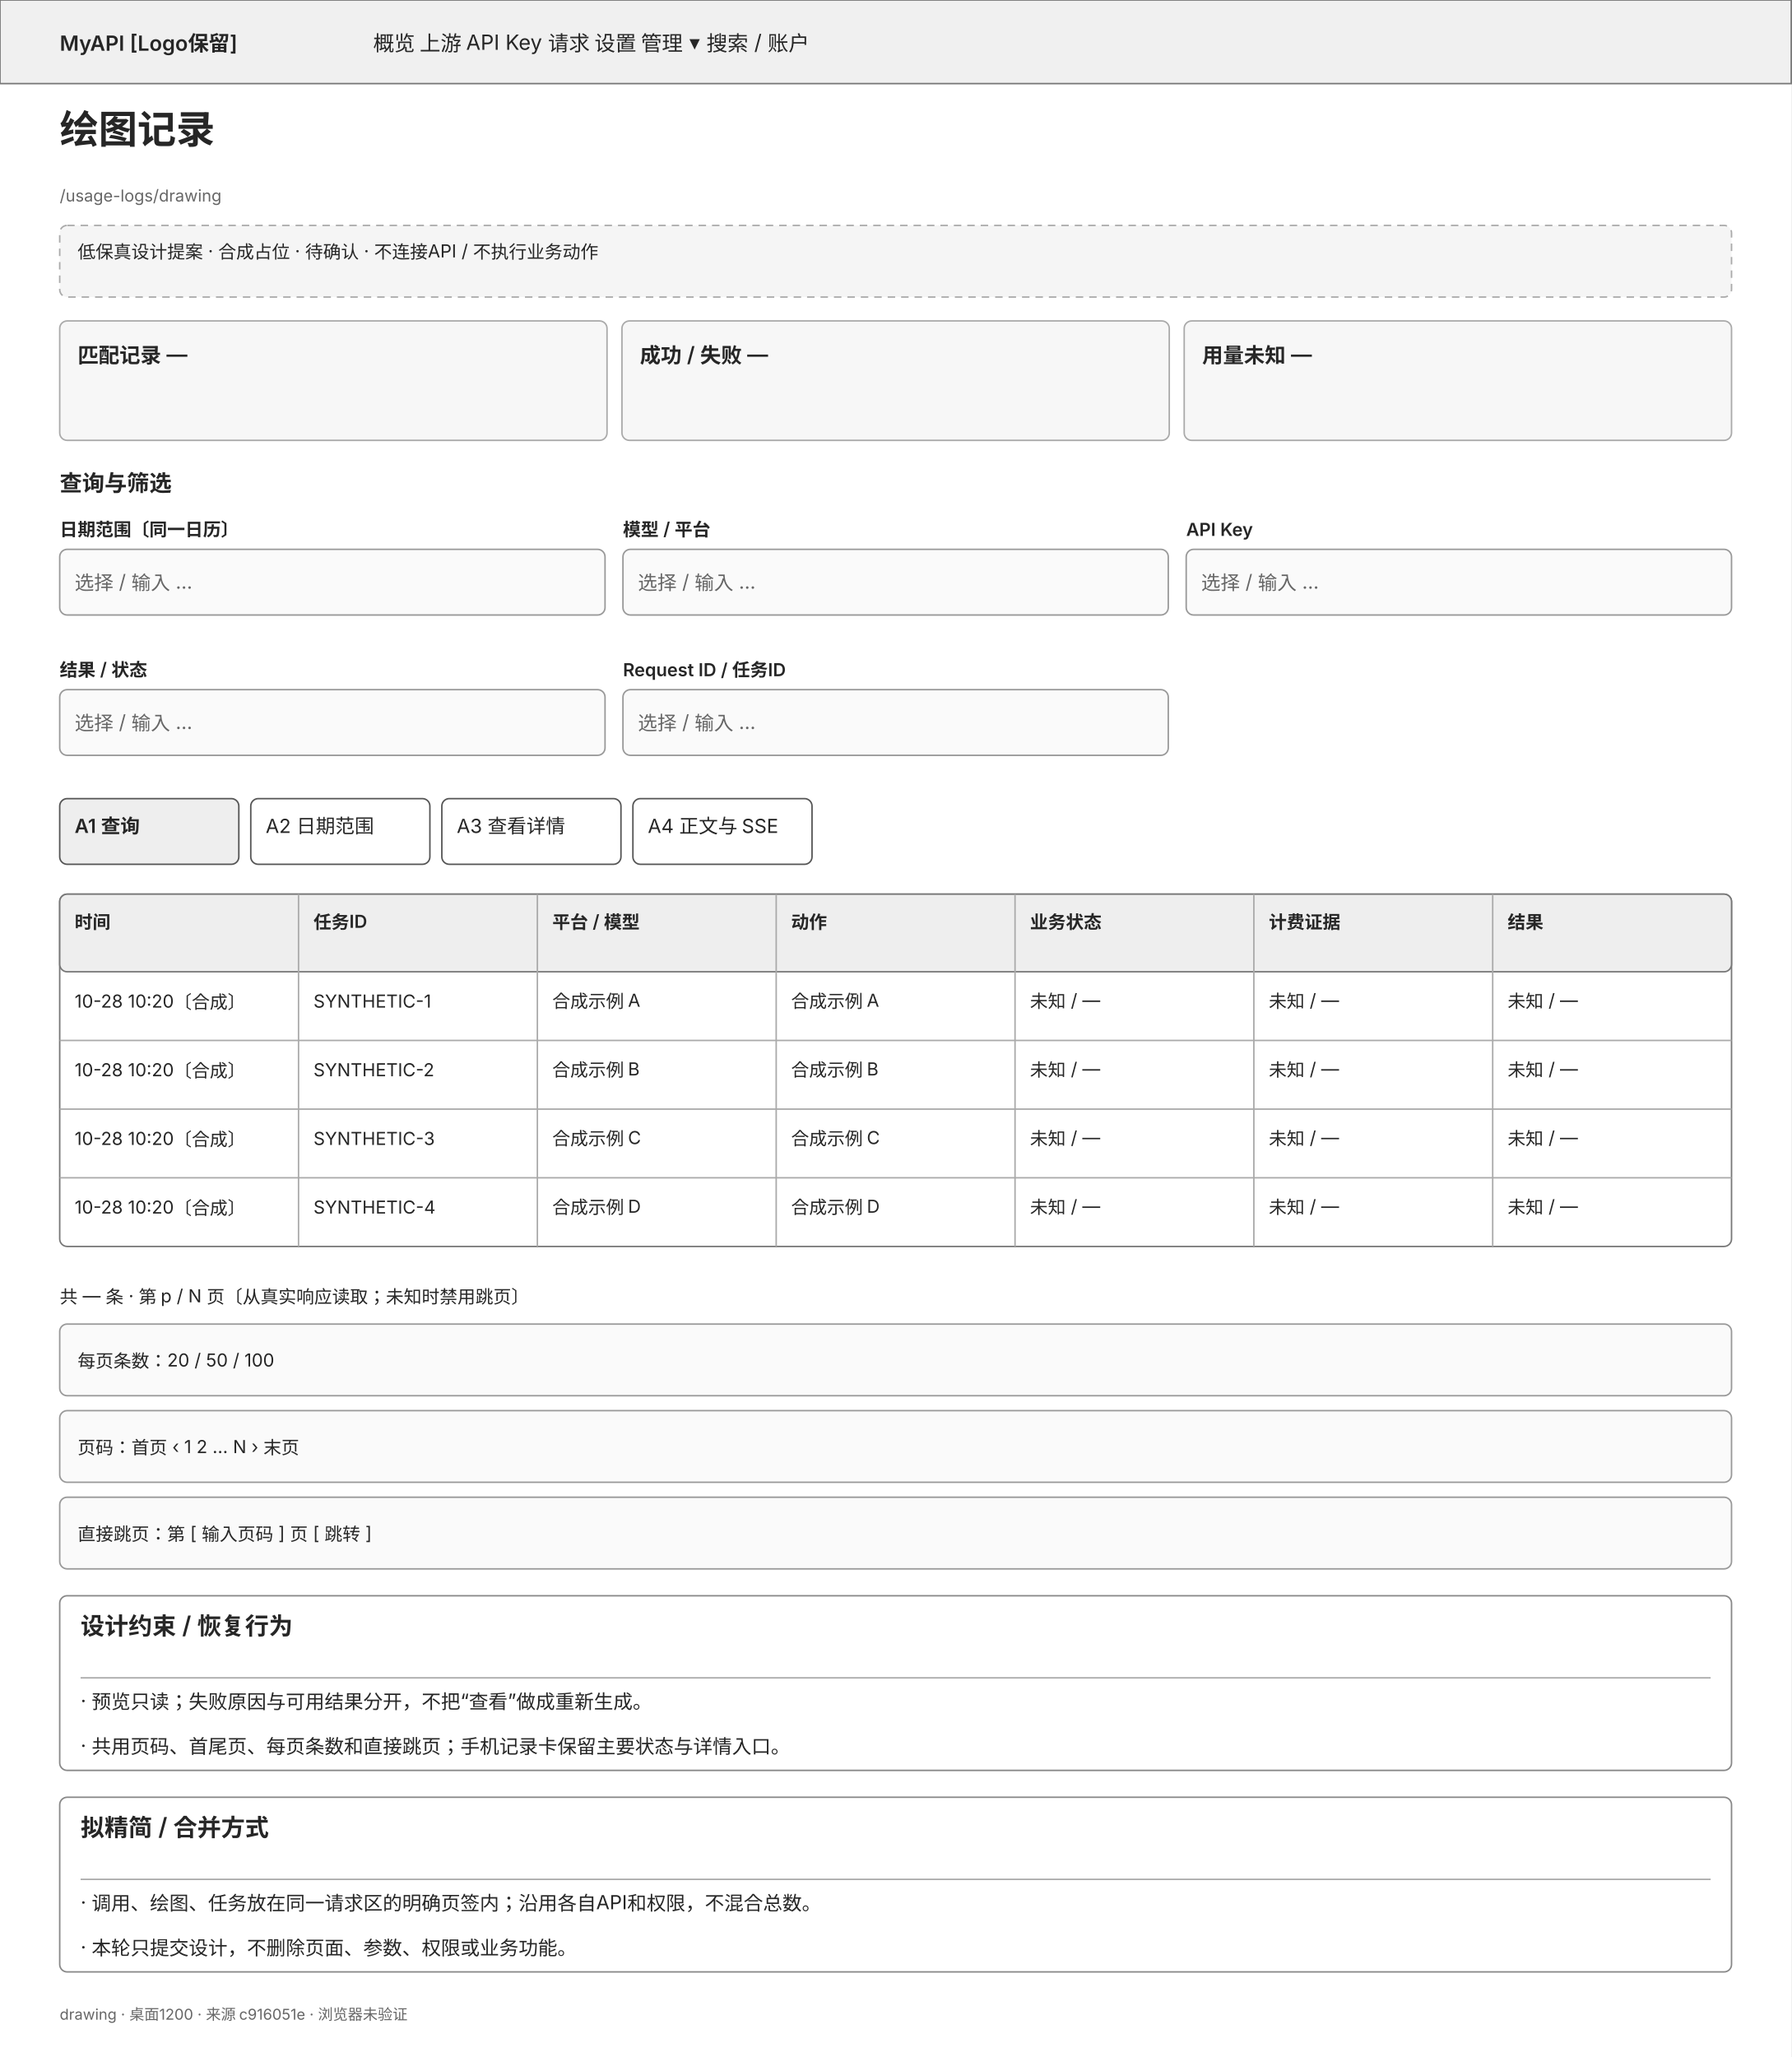
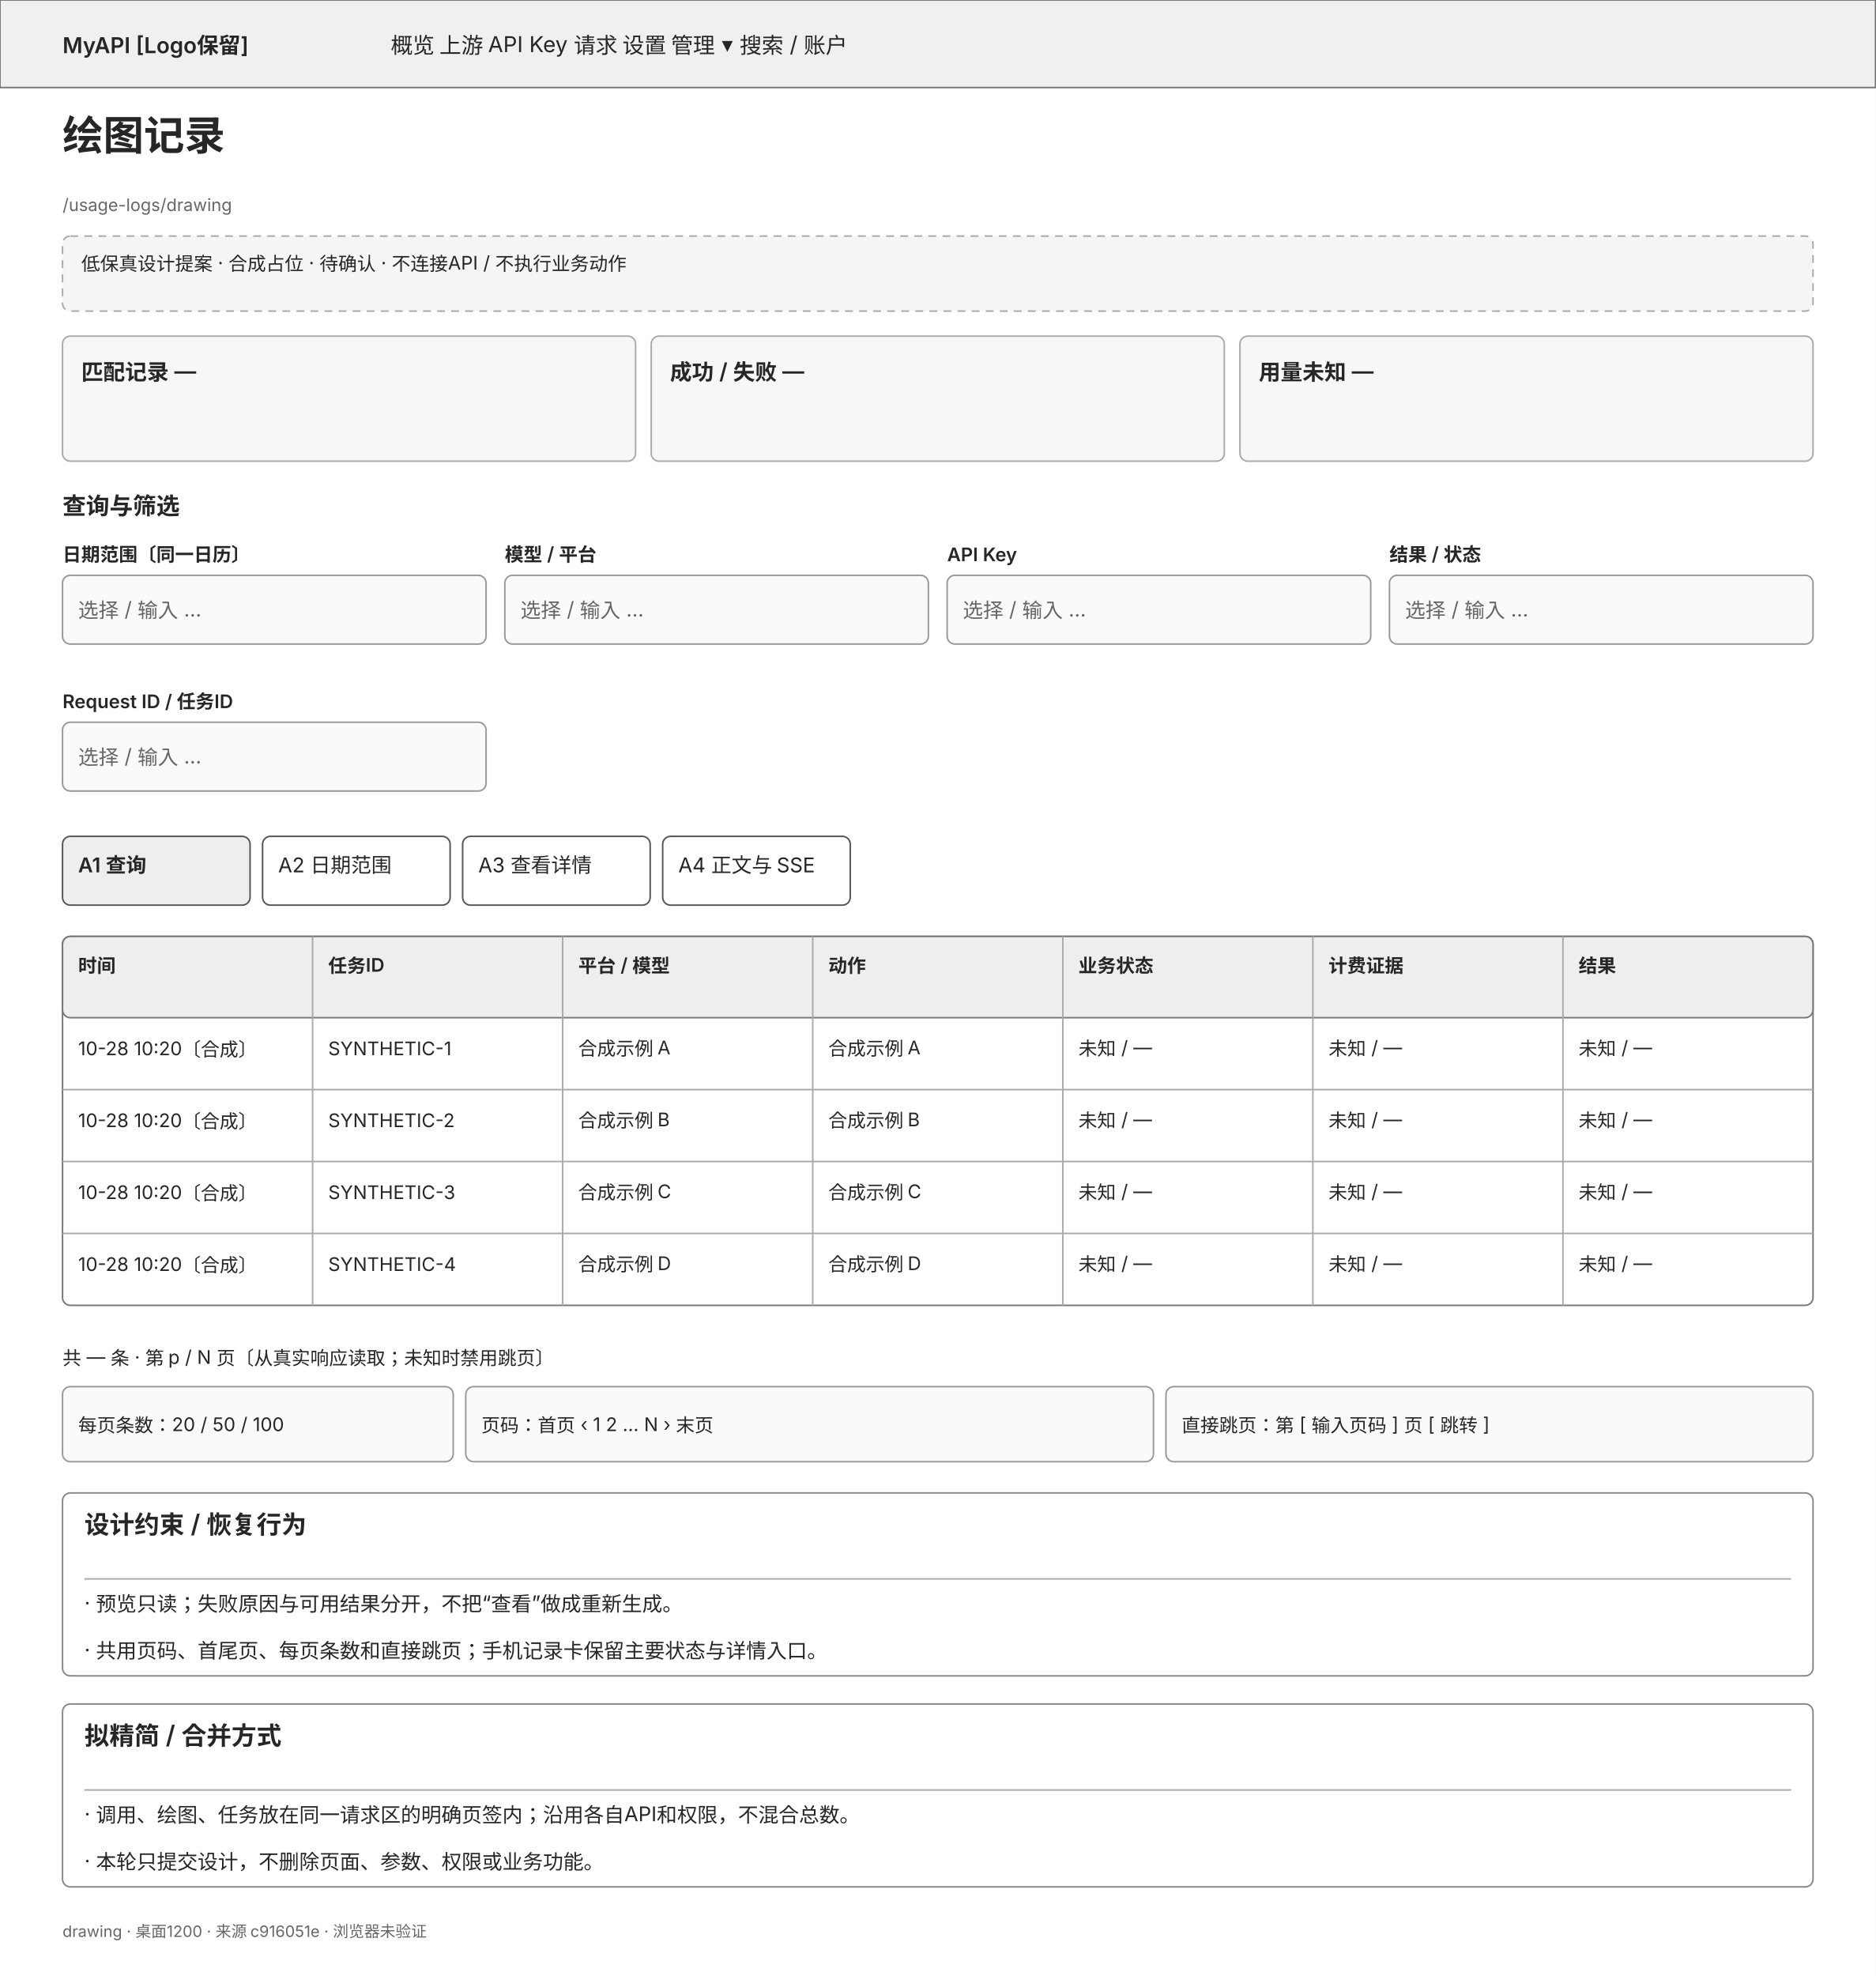
- <svg xmlns="http://www.w3.org/2000/svg" width="1200" height="1378" viewBox="0 0 1200 1378" role="img" aria-labelledby="title desc">
+ <svg xmlns="http://www.w3.org/2000/svg" width="1200" height="1264" viewBox="0 0 1200 1264" role="img" aria-labelledby="title desc">
  <rect width="100%" height="100%" fill="#ffffff" />
  <g font-family="system-ui, -apple-system, BlinkMacSystemFont, sans-serif">
    <rect x="0" y="0" width="1200" height="56" rx="0" fill="#f0f0f0" stroke="#777777" />
    <text x="40" y="34" font-size="14" font-weight="600" fill="#262626">MyAPI  [Logo保留]</text>
    <text x="250" y="34" font-size="14" font-weight="normal" fill="#262626">概览    上游    API Key    请求    设置    管理 ▾       搜索 / 账户</text>
    <text x="40" y="96" font-size="26" font-weight="600" fill="#262626">绘图记录</text>
    <text x="40" y="135" font-size="11" font-weight="normal" fill="#666666">/usage-logs/drawing</text>
    <rect x="40" y="151" width="1120" height="48" rx="5" fill="#f5f5f5" stroke="#aaaaaa" stroke-dasharray="5 4" />
    <text x="52" y="173" font-size="12" font-weight="normal" fill="#262626">低保真设计提案 · 合成占位 · 待确认 · 不连接API / 不执行业务动作</text>
    <rect x="40.0" y="215" width="366.667" height="80" rx="5" fill="#f7f7f7" stroke="#aaaaaa" />
    <text x="52.0" y="243" font-size="14" font-weight="600" fill="#262626">匹配记录 —</text>
    <rect x="416.667" y="215" width="366.667" height="80" rx="5" fill="#f7f7f7" stroke="#aaaaaa" />
    <text x="428.667" y="243" font-size="14" font-weight="600" fill="#262626">成功 / 失败 —</text>
    <rect x="793.333" y="215" width="366.667" height="80" rx="5" fill="#f7f7f7" stroke="#aaaaaa" />
    <text x="805.333" y="243" font-size="14" font-weight="600" fill="#262626">用量未知 —</text>
    <text x="40" y="329" font-size="15" font-weight="600" fill="#262626">查询与筛选</text>
    <text x="40.0" y="359" font-size="12" font-weight="600" fill="#262626">日期范围〔同一日历〕</text>
-     <rect x="40.0" y="368" width="365.333" height="44" rx="5" fill="#fafafa" stroke="#999999" />
+     <rect x="40.0" y="368" width="271.0" height="44" rx="5" fill="#fafafa" stroke="#999999" />
    <text x="50.0" y="395" font-size="13" font-weight="normal" fill="#666666">选择 / 输入 …</text>
-     <text x="417.333" y="359" font-size="12" font-weight="600" fill="#262626">模型 / 平台</text>
-     <rect x="417.333" y="368" width="365.333" height="44" rx="5" fill="#fafafa" stroke="#999999" />
-     <text x="427.333" y="395" font-size="13" font-weight="normal" fill="#666666">选择 / 输入 …</text>
-     <text x="794.667" y="359" font-size="12" font-weight="600" fill="#262626">API Key</text>
-     <rect x="794.667" y="368" width="365.333" height="44" rx="5" fill="#fafafa" stroke="#999999" />
-     <text x="804.667" y="395" font-size="13" font-weight="normal" fill="#666666">选择 / 输入 …</text>
-     <text x="40.0" y="453" font-size="12" font-weight="600" fill="#262626">结果 / 状态</text>
-     <rect x="40.0" y="462" width="365.333" height="44" rx="5" fill="#fafafa" stroke="#999999" />
+     <text x="323.0" y="359" font-size="12" font-weight="600" fill="#262626">模型 / 平台</text>
+     <rect x="323.0" y="368" width="271.0" height="44" rx="5" fill="#fafafa" stroke="#999999" />
+     <text x="333.0" y="395" font-size="13" font-weight="normal" fill="#666666">选择 / 输入 …</text>
+     <text x="606.0" y="359" font-size="12" font-weight="600" fill="#262626">API Key</text>
+     <rect x="606.0" y="368" width="271.0" height="44" rx="5" fill="#fafafa" stroke="#999999" />
+     <text x="616.0" y="395" font-size="13" font-weight="normal" fill="#666666">选择 / 输入 …</text>
+     <text x="889.0" y="359" font-size="12" font-weight="600" fill="#262626">结果 / 状态</text>
+     <rect x="889.0" y="368" width="271.0" height="44" rx="5" fill="#fafafa" stroke="#999999" />
+     <text x="899.0" y="395" font-size="13" font-weight="normal" fill="#666666">选择 / 输入 …</text>
+     <text x="40.0" y="453" font-size="12" font-weight="600" fill="#262626">Request ID / 任务ID</text>
+     <rect x="40.0" y="462" width="271.0" height="44" rx="5" fill="#fafafa" stroke="#999999" />
    <text x="50.0" y="489" font-size="13" font-weight="normal" fill="#666666">选择 / 输入 …</text>
-     <text x="417.333" y="453" font-size="12" font-weight="600" fill="#262626">Request ID / 任务ID</text>
-     <rect x="417.333" y="462" width="365.333" height="44" rx="5" fill="#fafafa" stroke="#999999" />
-     <text x="427.333" y="489" font-size="13" font-weight="normal" fill="#666666">选择 / 输入 …</text>
    <rect x="40" y="535" width="120" height="44" rx="5" fill="#eeeeee" stroke="#555555" />
    <text x="50" y="558" font-size="13" font-weight="600" fill="#262626">A1 查询</text>
    <rect x="168" y="535" width="120" height="44" rx="5" fill="#ffffff" stroke="#555555" />
    <text x="178" y="558" font-size="13" font-weight="normal" fill="#262626">A2 日期范围</text>
    <rect x="296" y="535" width="120" height="44" rx="5" fill="#ffffff" stroke="#555555" />
    <text x="306" y="558" font-size="13" font-weight="normal" fill="#262626">A3 查看详情</text>
    <rect x="424" y="535" width="120" height="44" rx="5" fill="#ffffff" stroke="#555555" />
    <text x="434" y="558" font-size="13" font-weight="normal" fill="#262626">A4 正文与 SSE</text>
    <rect x="40" y="599" width="1120" height="236" rx="5" fill="#ffffff" stroke="#777777" />
    <rect x="40" y="599" width="1120" height="52" rx="5" fill="#eeeeee" stroke="#777777" />
    <text x="50.0" y="622" font-size="12" font-weight="600" fill="#262626">时间</text>
    <text x="50.0" y="675" font-size="12" font-weight="normal" fill="#262626">10-28 10:20〔合成〕</text>
    <text x="50.0" y="721" font-size="12" font-weight="normal" fill="#262626">10-28 10:20〔合成〕</text>
    <text x="50.0" y="767" font-size="12" font-weight="normal" fill="#262626">10-28 10:20〔合成〕</text>
    <text x="50.0" y="813" font-size="12" font-weight="normal" fill="#262626">10-28 10:20〔合成〕</text>
    <text x="210.0" y="622" font-size="12" font-weight="600" fill="#262626">任务ID</text>
    <line x1="200.0" y1="599" x2="200.0" y2="835" stroke="#aaaaaa" />
    <text x="210.0" y="675" font-size="12" font-weight="normal" fill="#262626">SYNTHETIC-1</text>
    <text x="210.0" y="721" font-size="12" font-weight="normal" fill="#262626">SYNTHETIC-2</text>
    <text x="210.0" y="767" font-size="12" font-weight="normal" fill="#262626">SYNTHETIC-3</text>
    <text x="210.0" y="813" font-size="12" font-weight="normal" fill="#262626">SYNTHETIC-4</text>
    <text x="370.0" y="622" font-size="12" font-weight="600" fill="#262626">平台 / 模型</text>
    <line x1="360.0" y1="599" x2="360.0" y2="835" stroke="#aaaaaa" />
    <text x="370.0" y="675" font-size="12" font-weight="normal" fill="#262626">合成示例 A</text>
    <text x="370.0" y="721" font-size="12" font-weight="normal" fill="#262626">合成示例 B</text>
    <text x="370.0" y="767" font-size="12" font-weight="normal" fill="#262626">合成示例 C</text>
    <text x="370.0" y="813" font-size="12" font-weight="normal" fill="#262626">合成示例 D</text>
    <text x="530.0" y="622" font-size="12" font-weight="600" fill="#262626">动作</text>
    <line x1="520.0" y1="599" x2="520.0" y2="835" stroke="#aaaaaa" />
    <text x="530.0" y="675" font-size="12" font-weight="normal" fill="#262626">合成示例 A</text>
    <text x="530.0" y="721" font-size="12" font-weight="normal" fill="#262626">合成示例 B</text>
    <text x="530.0" y="767" font-size="12" font-weight="normal" fill="#262626">合成示例 C</text>
    <text x="530.0" y="813" font-size="12" font-weight="normal" fill="#262626">合成示例 D</text>
    <text x="690.0" y="622" font-size="12" font-weight="600" fill="#262626">业务状态</text>
    <line x1="680.0" y1="599" x2="680.0" y2="835" stroke="#aaaaaa" />
    <text x="690.0" y="675" font-size="12" font-weight="normal" fill="#262626">未知 / —</text>
    <text x="690.0" y="721" font-size="12" font-weight="normal" fill="#262626">未知 / —</text>
    <text x="690.0" y="767" font-size="12" font-weight="normal" fill="#262626">未知 / —</text>
    <text x="690.0" y="813" font-size="12" font-weight="normal" fill="#262626">未知 / —</text>
    <text x="850.0" y="622" font-size="12" font-weight="600" fill="#262626">计费证据</text>
    <line x1="840.0" y1="599" x2="840.0" y2="835" stroke="#aaaaaa" />
    <text x="850.0" y="675" font-size="12" font-weight="normal" fill="#262626">未知 / —</text>
    <text x="850.0" y="721" font-size="12" font-weight="normal" fill="#262626">未知 / —</text>
    <text x="850.0" y="767" font-size="12" font-weight="normal" fill="#262626">未知 / —</text>
    <text x="850.0" y="813" font-size="12" font-weight="normal" fill="#262626">未知 / —</text>
    <text x="1010.0" y="622" font-size="12" font-weight="600" fill="#262626">结果</text>
    <line x1="1000.0" y1="599" x2="1000.0" y2="835" stroke="#aaaaaa" />
    <text x="1010.0" y="675" font-size="12" font-weight="normal" fill="#262626">未知 / —</text>
    <text x="1010.0" y="721" font-size="12" font-weight="normal" fill="#262626">未知 / —</text>
    <text x="1010.0" y="767" font-size="12" font-weight="normal" fill="#262626">未知 / —</text>
    <text x="1010.0" y="813" font-size="12" font-weight="normal" fill="#262626">未知 / —</text>
    <line x1="40" y1="697" x2="1160" y2="697" stroke="#aaaaaa" />
    <line x1="40" y1="743" x2="1160" y2="743" stroke="#aaaaaa" />
    <line x1="40" y1="789" x2="1160" y2="789" stroke="#aaaaaa" />
    <text x="40" y="873" font-size="12" font-weight="normal" fill="#262626">共 — 条 · 第 p / N 页〔从真实响应读取；未知时禁用跳页〕</text>
-     <rect x="40" y="887" width="1120" height="48" rx="5" fill="#fafafa" stroke="#999999" />
-     <text x="52" y="916" font-size="12" font-weight="normal" fill="#262626">每页条数：20 / 50 / 100</text>
-     <rect x="40" y="945" width="1120" height="48" rx="5" fill="#fafafa" stroke="#999999" />
-     <text x="52" y="974" font-size="12" font-weight="normal" fill="#262626">页码：首页  ‹  1  2  …  N  ›  末页</text>
-     <rect x="40" y="1003" width="1120" height="48" rx="5" fill="#fafafa" stroke="#999999" />
-     <text x="52" y="1032" font-size="12" font-weight="normal" fill="#262626">直接跳页：第 [ 输入页码 ] 页  [ 跳转 ]</text>
-     <rect x="40" y="1069" width="1120" height="117" rx="5" fill="#ffffff" stroke="#888888" />
-     <text x="54" y="1095" font-size="16" font-weight="600" fill="#262626">设计约束 / 恢复行为</text>
-     <line x1="54" y1="1124" x2="1146" y2="1124" stroke="#aaaaaa" />
-     <text x="54" y="1144" font-size="13" font-weight="normal" fill="#262626">· 预览只读；失败原因与可用结果分开，不把“查看”做成重新生成。</text>
-     <text x="54" y="1174" font-size="13" font-weight="normal" fill="#262626">· 共用页码、首尾页、每页条数和直接跳页；手机记录卡保留主要状态与详情入口。</text>
-     <rect x="40" y="1204" width="1120" height="117" rx="5" fill="#ffffff" stroke="#888888" />
-     <text x="54" y="1230" font-size="16" font-weight="600" fill="#262626">拟精简 / 合并方式</text>
-     <line x1="54" y1="1259" x2="1146" y2="1259" stroke="#aaaaaa" />
-     <text x="54" y="1279" font-size="13" font-weight="normal" fill="#262626">· 调用、绘图、任务放在同一请求区的明确页签内；沿用各自API和权限，不混合总数。</text>
-     <text x="54" y="1309" font-size="13" font-weight="normal" fill="#262626">· 本轮只提交设计，不删除页面、参数、权限或业务功能。</text>
-     <text x="40" y="1353" font-size="10" font-weight="normal" fill="#666666">drawing · 桌面1200 · 来源 c916051e · 浏览器未验证</text>
+     <rect x="40" y="887" width="250" height="48" rx="5" fill="#fafafa" stroke="#999999" />
+     <text x="50" y="916" font-size="12" font-weight="normal" fill="#262626">每页条数：20 / 50 / 100</text>
+     <rect x="298" y="887" width="440" height="48" rx="5" fill="#fafafa" stroke="#999999" />
+     <text x="308" y="916" font-size="12" font-weight="normal" fill="#262626">页码：首页  ‹  1  2  …  N  ›  末页</text>
+     <rect x="746" y="887" width="414" height="48" rx="5" fill="#fafafa" stroke="#999999" />
+     <text x="756" y="916" font-size="12" font-weight="normal" fill="#262626">直接跳页：第 [ 输入页码 ] 页  [ 跳转 ]</text>
+     <rect x="40" y="955" width="1120" height="117" rx="5" fill="#ffffff" stroke="#888888" />
+     <text x="54" y="981" font-size="16" font-weight="600" fill="#262626">设计约束 / 恢复行为</text>
+     <line x1="54" y1="1010" x2="1146" y2="1010" stroke="#aaaaaa" />
+     <text x="54" y="1030" font-size="13" font-weight="normal" fill="#262626">· 预览只读；失败原因与可用结果分开，不把“查看”做成重新生成。</text>
+     <text x="54" y="1060" font-size="13" font-weight="normal" fill="#262626">· 共用页码、首尾页、每页条数和直接跳页；手机记录卡保留主要状态与详情入口。</text>
+     <rect x="40" y="1090" width="1120" height="117" rx="5" fill="#ffffff" stroke="#888888" />
+     <text x="54" y="1116" font-size="16" font-weight="600" fill="#262626">拟精简 / 合并方式</text>
+     <line x1="54" y1="1145" x2="1146" y2="1145" stroke="#aaaaaa" />
+     <text x="54" y="1165" font-size="13" font-weight="normal" fill="#262626">· 调用、绘图、任务放在同一请求区的明确页签内；沿用各自API和权限，不混合总数。</text>
+     <text x="54" y="1195" font-size="13" font-weight="normal" fill="#262626">· 本轮只提交设计，不删除页面、参数、权限或业务功能。</text>
+     <text x="40" y="1239" font-size="10" font-weight="normal" fill="#666666">drawing · 桌面1200 · 来源 c916051e · 浏览器未验证</text>
  </g>
</svg>
